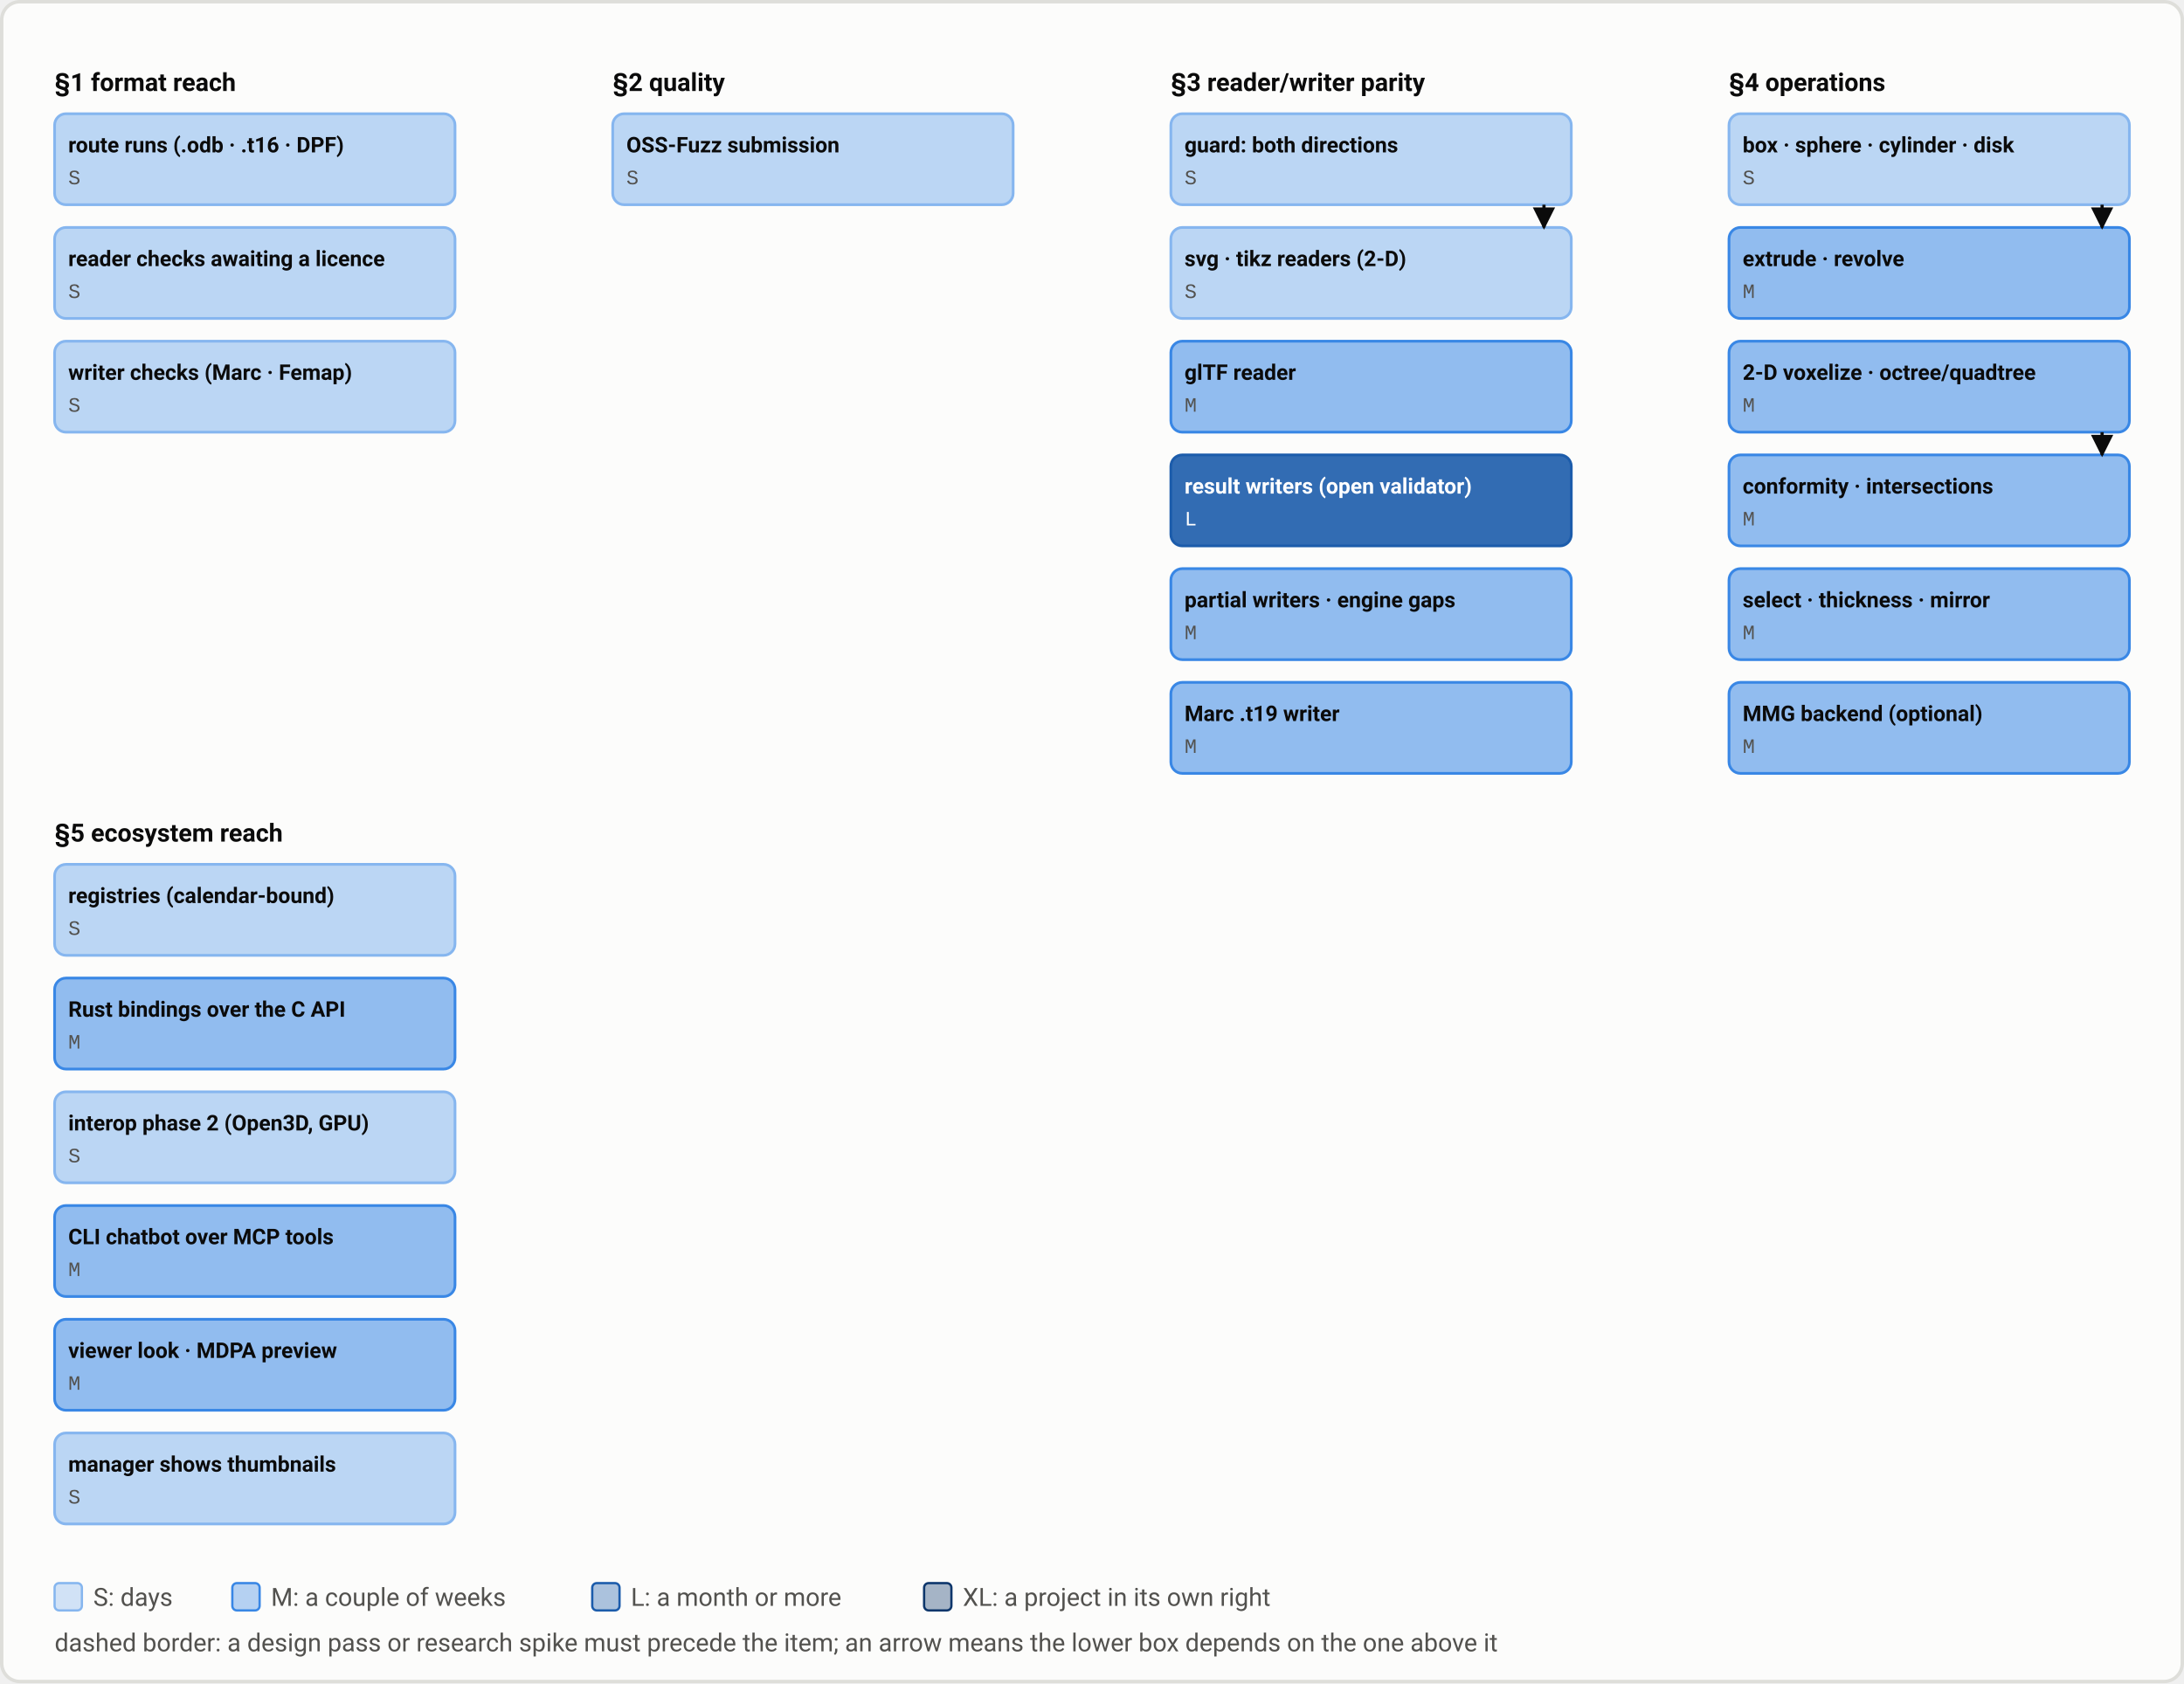
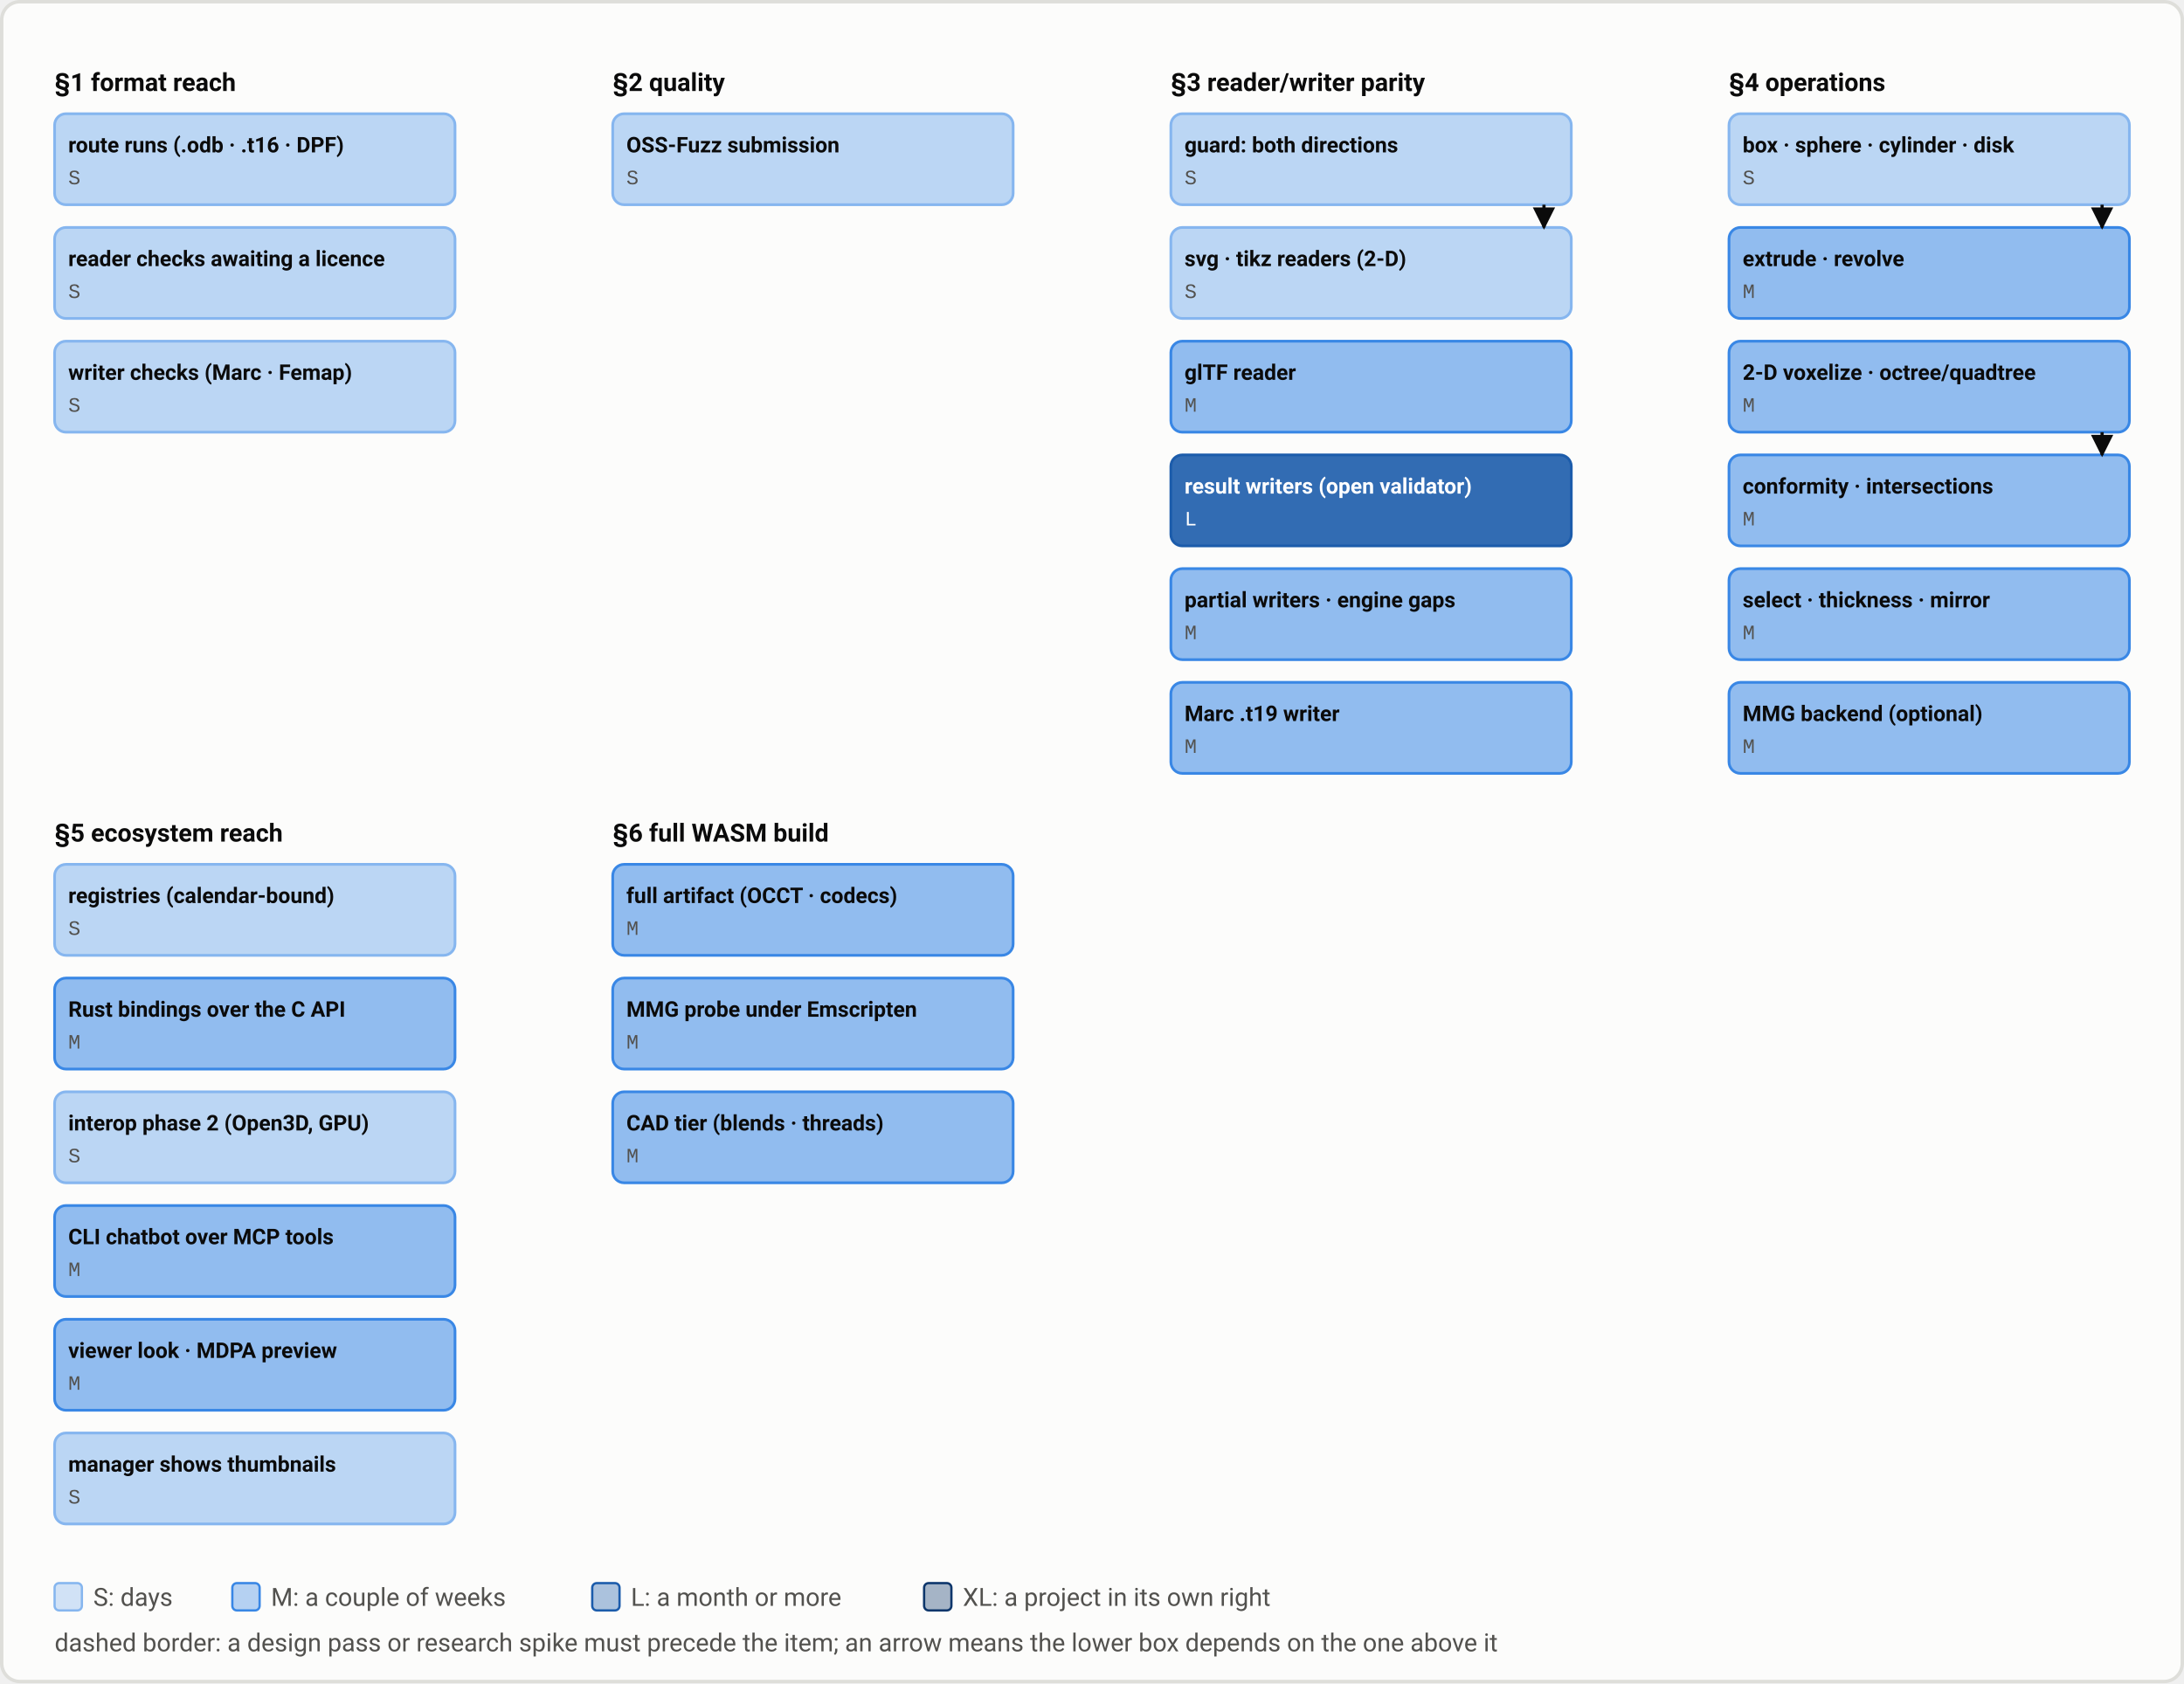
<svg xmlns="http://www.w3.org/2000/svg" viewBox="0 0 960 740" width="960" height="740" font-family="system-ui, -apple-system, 'Segoe UI', Roboto, sans-serif" role="img" aria-label="The roadmap at a glance: open items by section, in recommended order, shaded by effort">
  <defs>
    <marker id="arrow-0b0b0b" viewBox="0 0 10 10" refX="9" refY="5" markerWidth="7" markerHeight="7" orient="auto-start-reverse">
      <path d="M 0 0 L 10 5 L 0 10 z" fill="#0b0b0b" />
    </marker>
  </defs>
  <rect x="0.75" y="0.75" width="958.5" height="738.5" rx="8" fill="#fcfcfb" stroke="#dededa" stroke-width="1.5" />
  <text x="24" y="40" font-family="system-ui, -apple-system, 'Segoe UI', Roboto, sans-serif" font-size="11" font-weight="700" fill="#0b0b0b">§1 format reach</text>
  <rect x="24" y="50" width="176" height="40" rx="5" fill="#86b6ef" fill-opacity="0.55" stroke="#86b6ef" stroke-width="1.2" />
  <text x="30" y="67" font-family="system-ui, -apple-system, 'Segoe UI', Roboto, sans-serif" font-size="9.5" font-weight="600" fill="#0b0b0b">route runs (.odb · .t16 · DPF)</text>
  <text x="30" y="81" font-family="ui-monospace, SFMono-Regular, Menlo, Consolas, 'Liberation Mono', monospace" font-size="9" fill="#52514e">S</text>
  <rect x="24" y="100" width="176" height="40" rx="5" fill="#86b6ef" fill-opacity="0.55" stroke="#86b6ef" stroke-width="1.2" />
  <text x="30" y="117" font-family="system-ui, -apple-system, 'Segoe UI', Roboto, sans-serif" font-size="9.5" font-weight="600" fill="#0b0b0b">reader checks awaiting a licence</text>
  <text x="30" y="131" font-family="ui-monospace, SFMono-Regular, Menlo, Consolas, 'Liberation Mono', monospace" font-size="9" fill="#52514e">S</text>
  <rect x="24" y="150" width="176" height="40" rx="5" fill="#86b6ef" fill-opacity="0.55" stroke="#86b6ef" stroke-width="1.2" />
  <text x="30" y="167" font-family="system-ui, -apple-system, 'Segoe UI', Roboto, sans-serif" font-size="9.5" font-weight="600" fill="#0b0b0b">writer checks (Marc · Femap)</text>
  <text x="30" y="181" font-family="ui-monospace, SFMono-Regular, Menlo, Consolas, 'Liberation Mono', monospace" font-size="9" fill="#52514e">S</text>
  <text x="269.33" y="40" font-family="system-ui, -apple-system, 'Segoe UI', Roboto, sans-serif" font-size="11" font-weight="700" fill="#0b0b0b">§2 quality</text>
  <rect x="269.33" y="50" width="176" height="40" rx="5" fill="#86b6ef" fill-opacity="0.55" stroke="#86b6ef" stroke-width="1.2" />
  <text x="275.33" y="67" font-family="system-ui, -apple-system, 'Segoe UI', Roboto, sans-serif" font-size="9.5" font-weight="600" fill="#0b0b0b">OSS-Fuzz submission</text>
  <text x="275.33" y="81" font-family="ui-monospace, SFMono-Regular, Menlo, Consolas, 'Liberation Mono', monospace" font-size="9" fill="#52514e">S</text>
  <text x="514.67" y="40" font-family="system-ui, -apple-system, 'Segoe UI', Roboto, sans-serif" font-size="11" font-weight="700" fill="#0b0b0b">§3 reader/writer parity</text>
  <rect x="514.67" y="50" width="176" height="40" rx="5" fill="#86b6ef" fill-opacity="0.55" stroke="#86b6ef" stroke-width="1.2" />
  <text x="520.67" y="67" font-family="system-ui, -apple-system, 'Segoe UI', Roboto, sans-serif" font-size="9.5" font-weight="600" fill="#0b0b0b">guard: both directions</text>
  <text x="520.67" y="81" font-family="ui-monospace, SFMono-Regular, Menlo, Consolas, 'Liberation Mono', monospace" font-size="9" fill="#52514e">S</text>
  <rect x="514.67" y="100" width="176" height="40" rx="5" fill="#86b6ef" fill-opacity="0.55" stroke="#86b6ef" stroke-width="1.2" />
  <text x="520.67" y="117" font-family="system-ui, -apple-system, 'Segoe UI', Roboto, sans-serif" font-size="9.5" font-weight="600" fill="#0b0b0b">svg · tikz readers (2-D)</text>
  <text x="520.67" y="131" font-family="ui-monospace, SFMono-Regular, Menlo, Consolas, 'Liberation Mono', monospace" font-size="9" fill="#52514e">S</text>
  <rect x="514.67" y="150" width="176" height="40" rx="5" fill="#3987e5" fill-opacity="0.55" stroke="#3987e5" stroke-width="1.2" />
  <text x="520.67" y="167" font-family="system-ui, -apple-system, 'Segoe UI', Roboto, sans-serif" font-size="9.5" font-weight="600" fill="#0b0b0b">glTF reader</text>
  <text x="520.67" y="181" font-family="ui-monospace, SFMono-Regular, Menlo, Consolas, 'Liberation Mono', monospace" font-size="9" fill="#52514e">M</text>
  <rect x="514.67" y="200" width="176" height="40" rx="5" fill="#1c5cab" fill-opacity="0.9" stroke="#1c5cab" stroke-width="1.2" />
  <text x="520.67" y="217" font-family="system-ui, -apple-system, 'Segoe UI', Roboto, sans-serif" font-size="9.5" font-weight="600" fill="#ffffff">result writers (open validator)</text>
  <text x="520.67" y="231" font-family="ui-monospace, SFMono-Regular, Menlo, Consolas, 'Liberation Mono', monospace" font-size="9" fill="#ffffff">L</text>
  <rect x="514.67" y="250" width="176" height="40" rx="5" fill="#3987e5" fill-opacity="0.55" stroke="#3987e5" stroke-width="1.2" />
  <text x="520.67" y="267" font-family="system-ui, -apple-system, 'Segoe UI', Roboto, sans-serif" font-size="9.5" font-weight="600" fill="#0b0b0b">partial writers · engine gaps</text>
  <text x="520.67" y="281" font-family="ui-monospace, SFMono-Regular, Menlo, Consolas, 'Liberation Mono', monospace" font-size="9" fill="#52514e">M</text>
  <rect x="514.67" y="300" width="176" height="40" rx="5" fill="#3987e5" fill-opacity="0.55" stroke="#3987e5" stroke-width="1.2" />
  <text x="520.67" y="317" font-family="system-ui, -apple-system, 'Segoe UI', Roboto, sans-serif" font-size="9.5" font-weight="600" fill="#0b0b0b">Marc .t19 writer</text>
  <text x="520.67" y="331" font-family="ui-monospace, SFMono-Regular, Menlo, Consolas, 'Liberation Mono', monospace" font-size="9" fill="#52514e">M</text>
  <line x1="678.67" y1="90" x2="678.67" y2="100" stroke="#0b0b0b" stroke-width="1.4" marker-end="url(#arrow-0b0b0b)" />
  <text x="760" y="40" font-family="system-ui, -apple-system, 'Segoe UI', Roboto, sans-serif" font-size="11" font-weight="700" fill="#0b0b0b">§4 operations</text>
  <rect x="760" y="50" width="176" height="40" rx="5" fill="#86b6ef" fill-opacity="0.55" stroke="#86b6ef" stroke-width="1.2" />
  <text x="766" y="67" font-family="system-ui, -apple-system, 'Segoe UI', Roboto, sans-serif" font-size="9.5" font-weight="600" fill="#0b0b0b">box · sphere · cylinder · disk</text>
  <text x="766" y="81" font-family="ui-monospace, SFMono-Regular, Menlo, Consolas, 'Liberation Mono', monospace" font-size="9" fill="#52514e">S</text>
  <rect x="760" y="100" width="176" height="40" rx="5" fill="#3987e5" fill-opacity="0.55" stroke="#3987e5" stroke-width="1.2" />
  <text x="766" y="117" font-family="system-ui, -apple-system, 'Segoe UI', Roboto, sans-serif" font-size="9.5" font-weight="600" fill="#0b0b0b">extrude · revolve</text>
  <text x="766" y="131" font-family="ui-monospace, SFMono-Regular, Menlo, Consolas, 'Liberation Mono', monospace" font-size="9" fill="#52514e">M</text>
  <rect x="760" y="150" width="176" height="40" rx="5" fill="#3987e5" fill-opacity="0.55" stroke="#3987e5" stroke-width="1.2" />
  <text x="766" y="167" font-family="system-ui, -apple-system, 'Segoe UI', Roboto, sans-serif" font-size="9.5" font-weight="600" fill="#0b0b0b">2-D voxelize · octree/quadtree</text>
  <text x="766" y="181" font-family="ui-monospace, SFMono-Regular, Menlo, Consolas, 'Liberation Mono', monospace" font-size="9" fill="#52514e">M</text>
  <rect x="760" y="200" width="176" height="40" rx="5" fill="#3987e5" fill-opacity="0.55" stroke="#3987e5" stroke-width="1.2" />
  <text x="766" y="217" font-family="system-ui, -apple-system, 'Segoe UI', Roboto, sans-serif" font-size="9.5" font-weight="600" fill="#0b0b0b">conformity · intersections</text>
  <text x="766" y="231" font-family="ui-monospace, SFMono-Regular, Menlo, Consolas, 'Liberation Mono', monospace" font-size="9" fill="#52514e">M</text>
  <rect x="760" y="250" width="176" height="40" rx="5" fill="#3987e5" fill-opacity="0.55" stroke="#3987e5" stroke-width="1.2" />
  <text x="766" y="267" font-family="system-ui, -apple-system, 'Segoe UI', Roboto, sans-serif" font-size="9.5" font-weight="600" fill="#0b0b0b">select · thickness · mirror</text>
  <text x="766" y="281" font-family="ui-monospace, SFMono-Regular, Menlo, Consolas, 'Liberation Mono', monospace" font-size="9" fill="#52514e">M</text>
  <rect x="760" y="300" width="176" height="40" rx="5" fill="#3987e5" fill-opacity="0.55" stroke="#3987e5" stroke-width="1.2" />
  <text x="766" y="317" font-family="system-ui, -apple-system, 'Segoe UI', Roboto, sans-serif" font-size="9.5" font-weight="600" fill="#0b0b0b">MMG backend (optional)</text>
  <text x="766" y="331" font-family="ui-monospace, SFMono-Regular, Menlo, Consolas, 'Liberation Mono', monospace" font-size="9" fill="#52514e">M</text>
  <line x1="924" y1="90" x2="924" y2="100" stroke="#0b0b0b" stroke-width="1.4" marker-end="url(#arrow-0b0b0b)" />
  <line x1="924" y1="190" x2="924" y2="200" stroke="#0b0b0b" stroke-width="1.4" marker-end="url(#arrow-0b0b0b)" />
  <text x="24" y="370" font-family="system-ui, -apple-system, 'Segoe UI', Roboto, sans-serif" font-size="11" font-weight="700" fill="#0b0b0b">§5 ecosystem reach</text>
  <rect x="24" y="380" width="176" height="40" rx="5" fill="#86b6ef" fill-opacity="0.55" stroke="#86b6ef" stroke-width="1.2" />
  <text x="30" y="397" font-family="system-ui, -apple-system, 'Segoe UI', Roboto, sans-serif" font-size="9.5" font-weight="600" fill="#0b0b0b">registries (calendar-bound)</text>
  <text x="30" y="411" font-family="ui-monospace, SFMono-Regular, Menlo, Consolas, 'Liberation Mono', monospace" font-size="9" fill="#52514e">S</text>
  <rect x="24" y="430" width="176" height="40" rx="5" fill="#3987e5" fill-opacity="0.55" stroke="#3987e5" stroke-width="1.2" />
  <text x="30" y="447" font-family="system-ui, -apple-system, 'Segoe UI', Roboto, sans-serif" font-size="9.5" font-weight="600" fill="#0b0b0b">Rust bindings over the C API</text>
  <text x="30" y="461" font-family="ui-monospace, SFMono-Regular, Menlo, Consolas, 'Liberation Mono', monospace" font-size="9" fill="#52514e">M</text>
  <rect x="24" y="480" width="176" height="40" rx="5" fill="#86b6ef" fill-opacity="0.55" stroke="#86b6ef" stroke-width="1.2" />
  <text x="30" y="497" font-family="system-ui, -apple-system, 'Segoe UI', Roboto, sans-serif" font-size="9.5" font-weight="600" fill="#0b0b0b">interop phase 2 (Open3D, GPU)</text>
  <text x="30" y="511" font-family="ui-monospace, SFMono-Regular, Menlo, Consolas, 'Liberation Mono', monospace" font-size="9" fill="#52514e">S</text>
  <rect x="24" y="530" width="176" height="40" rx="5" fill="#3987e5" fill-opacity="0.55" stroke="#3987e5" stroke-width="1.2" />
  <text x="30" y="547" font-family="system-ui, -apple-system, 'Segoe UI', Roboto, sans-serif" font-size="9.5" font-weight="600" fill="#0b0b0b">CLI chatbot over MCP tools</text>
  <text x="30" y="561" font-family="ui-monospace, SFMono-Regular, Menlo, Consolas, 'Liberation Mono', monospace" font-size="9" fill="#52514e">M</text>
  <rect x="24" y="580" width="176" height="40" rx="5" fill="#3987e5" fill-opacity="0.55" stroke="#3987e5" stroke-width="1.2" />
  <text x="30" y="597" font-family="system-ui, -apple-system, 'Segoe UI', Roboto, sans-serif" font-size="9.5" font-weight="600" fill="#0b0b0b">viewer look · MDPA preview</text>
  <text x="30" y="611" font-family="ui-monospace, SFMono-Regular, Menlo, Consolas, 'Liberation Mono', monospace" font-size="9" fill="#52514e">M</text>
  <rect x="24" y="630" width="176" height="40" rx="5" fill="#86b6ef" fill-opacity="0.55" stroke="#86b6ef" stroke-width="1.2" />
  <text x="30" y="647" font-family="system-ui, -apple-system, 'Segoe UI', Roboto, sans-serif" font-size="9.5" font-weight="600" fill="#0b0b0b">manager shows thumbnails</text>
  <text x="30" y="661" font-family="ui-monospace, SFMono-Regular, Menlo, Consolas, 'Liberation Mono', monospace" font-size="9" fill="#52514e">S</text>
+   <text x="269.33" y="370" font-family="system-ui, -apple-system, 'Segoe UI', Roboto, sans-serif" font-size="11" font-weight="700" fill="#0b0b0b">§6 full WASM build</text>
+   <rect x="269.33" y="380" width="176" height="40" rx="5" fill="#3987e5" fill-opacity="0.55" stroke="#3987e5" stroke-width="1.2" />
+   <text x="275.33" y="397" font-family="system-ui, -apple-system, 'Segoe UI', Roboto, sans-serif" font-size="9.5" font-weight="600" fill="#0b0b0b">full artifact (OCCT · codecs)</text>
+   <text x="275.33" y="411" font-family="ui-monospace, SFMono-Regular, Menlo, Consolas, 'Liberation Mono', monospace" font-size="9" fill="#52514e">M</text>
+   <rect x="269.33" y="430" width="176" height="40" rx="5" fill="#3987e5" fill-opacity="0.55" stroke="#3987e5" stroke-width="1.2" />
+   <text x="275.33" y="447" font-family="system-ui, -apple-system, 'Segoe UI', Roboto, sans-serif" font-size="9.5" font-weight="600" fill="#0b0b0b">MMG probe under Emscripten</text>
+   <text x="275.33" y="461" font-family="ui-monospace, SFMono-Regular, Menlo, Consolas, 'Liberation Mono', monospace" font-size="9" fill="#52514e">M</text>
+   <rect x="269.33" y="480" width="176" height="40" rx="5" fill="#3987e5" fill-opacity="0.55" stroke="#3987e5" stroke-width="1.2" />
+   <text x="275.33" y="497" font-family="system-ui, -apple-system, 'Segoe UI', Roboto, sans-serif" font-size="9.5" font-weight="600" fill="#0b0b0b">CAD tier (blends · threads)</text>
+   <text x="275.33" y="511" font-family="ui-monospace, SFMono-Regular, Menlo, Consolas, 'Liberation Mono', monospace" font-size="9" fill="#52514e">M</text>
  <rect x="24" y="696" width="12" height="12" rx="2" fill="#86b6ef" fill-opacity="0.36" stroke="#86b6ef" stroke-width="1" />
  <text x="41" y="706" font-family="system-ui, -apple-system, 'Segoe UI', Roboto, sans-serif" font-size="11" fill="#52514e">S: days</text>
  <rect x="102.12" y="696" width="12" height="12" rx="2" fill="#3987e5" fill-opacity="0.36" stroke="#3987e5" stroke-width="1" />
  <text x="119.12" y="706" font-family="system-ui, -apple-system, 'Segoe UI', Roboto, sans-serif" font-size="11" fill="#52514e">M: a couple of weeks</text>
  <rect x="260.32" y="696" width="12" height="12" rx="2" fill="#1c5cab" fill-opacity="0.36" stroke="#1c5cab" stroke-width="1" />
  <text x="277.32" y="706" font-family="system-ui, -apple-system, 'Segoe UI', Roboto, sans-serif" font-size="11" fill="#52514e">L: a month or more</text>
  <rect x="406.2" y="696" width="12" height="12" rx="2" fill="#0d366b" fill-opacity="0.36" stroke="#0d366b" stroke-width="1" />
  <text x="423.2" y="706" font-family="system-ui, -apple-system, 'Segoe UI', Roboto, sans-serif" font-size="11" fill="#52514e">XL: a project in its own right</text>
  <text x="24" y="726" font-family="system-ui, -apple-system, 'Segoe UI', Roboto, sans-serif" font-size="11" fill="#52514e">dashed border: a design pass or research spike must precede the item; an arrow means the lower box depends on the one above it</text>
</svg>
